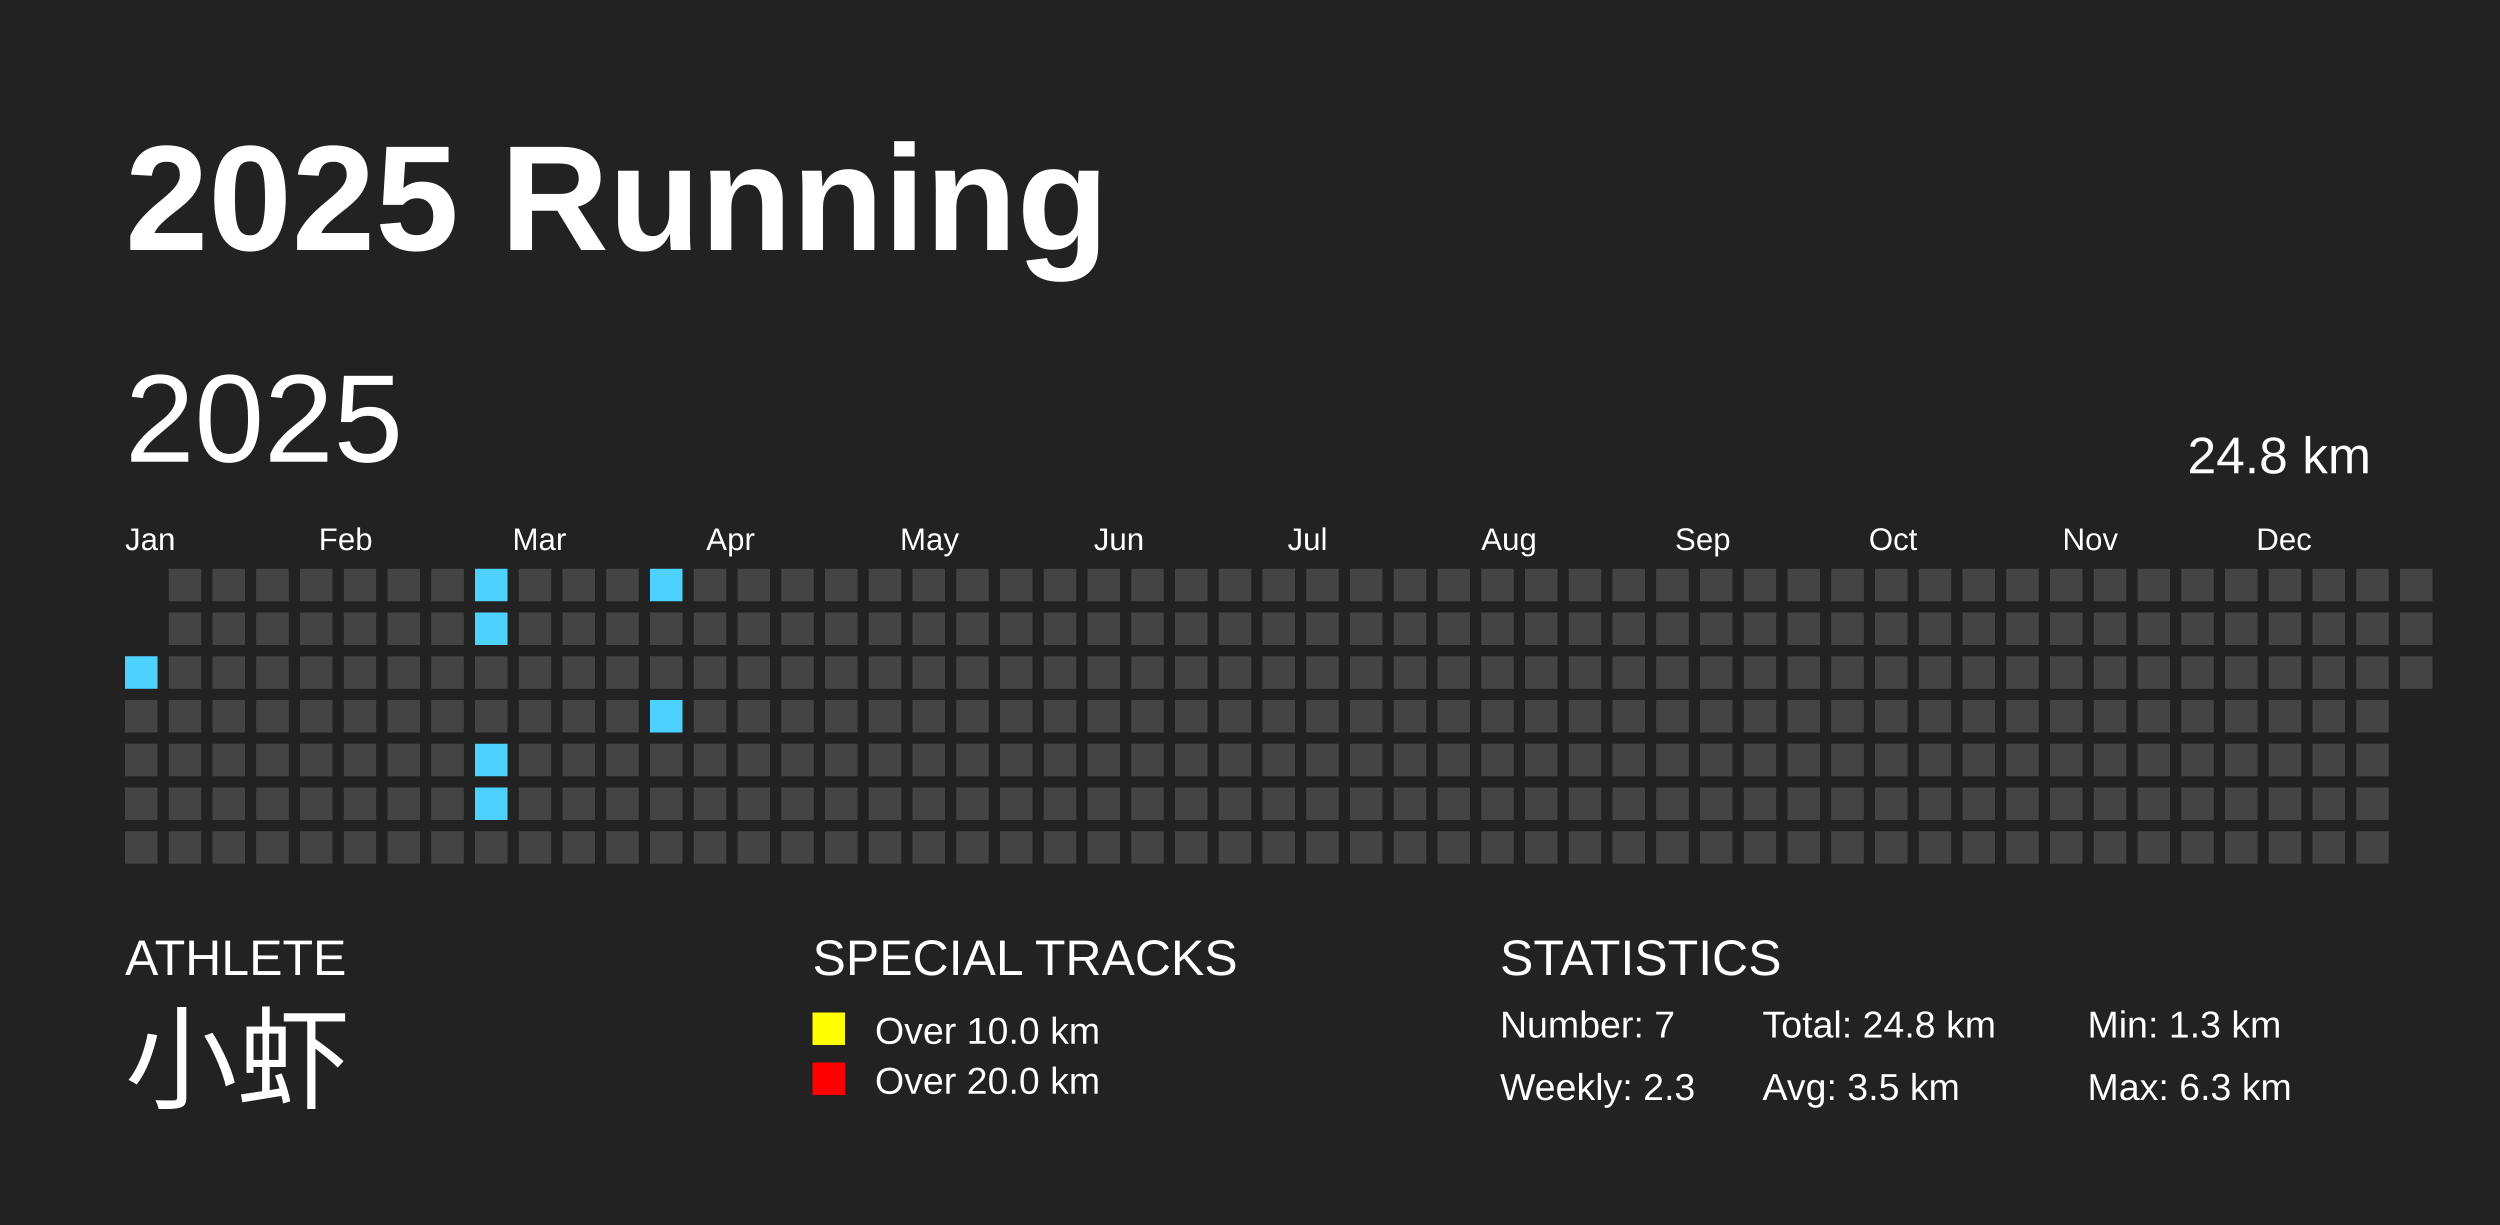
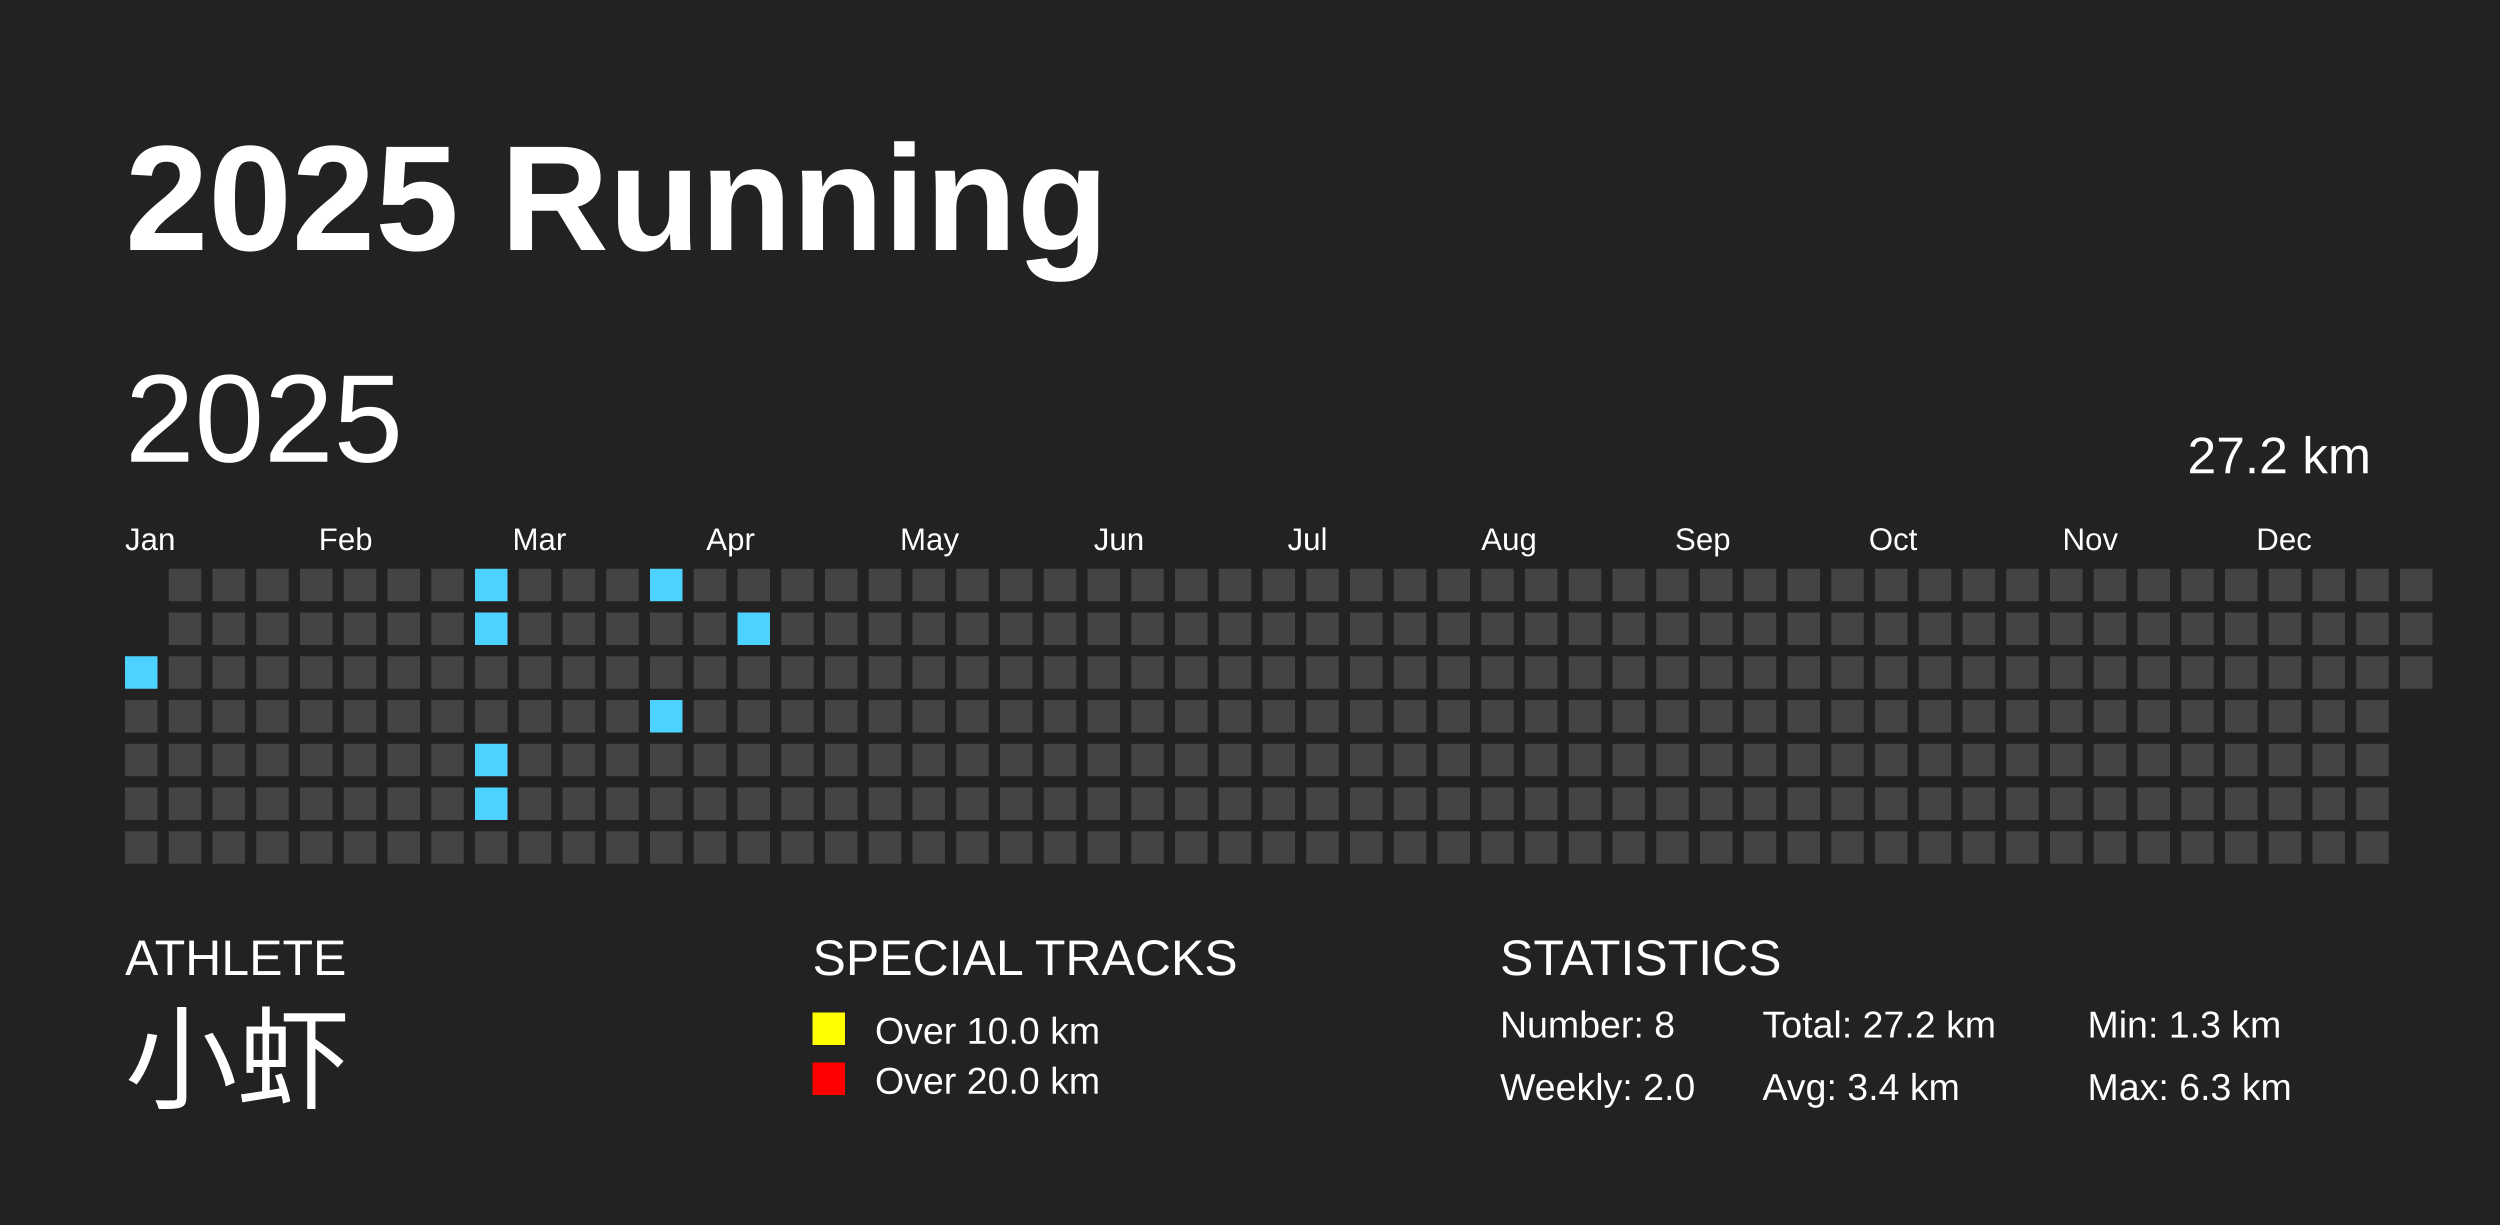
<svg xmlns="http://www.w3.org/2000/svg" baseProfile="full" height="98mm" version="1.1" viewBox="0,0,200,98" width="200mm">
  <defs />
  <rect fill="#222222" height="98" width="200" x="0" y="0" />
  <text fill="#FFFFFF" style="font-size:12px; font-family:Arial; font-weight:bold;" x="10" y="20">2025 Running</text>
  <text fill="#FFFFFF" style="font-size:4px; font-family:Arial" x="10" y="78">ATHLETE</text>
  <text fill="#FFFFFF" style="font-size:9px; font-family:Arial" x="10" y="88">小虾</text>
  <text fill="#FFFFFF" style="font-size:4px; font-family:Arial" x="65" y="78">SPECIAL TRACKS</text>
  <rect fill="yellow" height="2.6" width="2.6" x="65" y="81" />
  <text fill="#FFFFFF" style="font-size:3px; font-family:Arial" x="70" y="83.5">Over 10.0 km</text>
  <rect fill="red" height="2.6" width="2.6" x="65" y="85" />
  <text fill="#FFFFFF" style="font-size:3px; font-family:Arial" x="70" y="87.5">Over 20.0 km</text>
  <text fill="#FFFFFF" style="font-size:4px; font-family:Arial" x="120" y="78">STATISTICS</text>
-   <text fill="#FFFFFF" style="font-size:3px; font-family:Arial" x="120" y="83">Number: 7</text>
-   <text fill="#FFFFFF" style="font-size:3px; font-family:Arial" x="120" y="88">Weekly: 2.3</text>
-   <text fill="#FFFFFF" style="font-size:3px; font-family:Arial" x="141" y="83">Total: 24.8 km</text>
-   <text fill="#FFFFFF" style="font-size:3px; font-family:Arial" x="141" y="88">Avg: 3.5 km</text>
+   <text fill="#FFFFFF" style="font-size:3px; font-family:Arial" x="120" y="83">Number: 8</text>
+   <text fill="#FFFFFF" style="font-size:3px; font-family:Arial" x="120" y="88">Weekly: 2.0</text>
+   <text fill="#FFFFFF" style="font-size:3px; font-family:Arial" x="141" y="83">Total: 27.2 km</text>
+   <text fill="#FFFFFF" style="font-size:3px; font-family:Arial" x="141" y="88">Avg: 3.4 km</text>
  <text fill="#FFFFFF" style="font-size:3px; font-family:Arial" x="167" y="83">Min: 1.3 km</text>
  <text fill="#FFFFFF" style="font-size:3px; font-family:Arial" x="167" y="88">Max: 6.3 km</text>
  <text dominant-baseline="hanging" fill="#FFFFFF" style="font-size:10.0px; font-family:Arial;" x="10" y="30">2025</text>
-   <text dominant-baseline="hanging" fill="#FFFFFF" style="font-size:4.125px; font-family:Arial;" x="175" y="35">24.8 km</text>
+   <text dominant-baseline="hanging" fill="#FFFFFF" style="font-size:4.125px; font-family:Arial;" x="175" y="35">27.2 km</text>
  <text fill="#FFFFFF" style="font-size:2.5px; font-family:Arial" x="10.0" y="44">Jan</text>
  <text fill="#FFFFFF" style="font-size:2.5px; font-family:Arial" x="25.5" y="44">Feb</text>
  <text fill="#FFFFFF" style="font-size:2.5px; font-family:Arial" x="41.0" y="44">Mar</text>
  <text fill="#FFFFFF" style="font-size:2.5px; font-family:Arial" x="56.5" y="44">Apr</text>
  <text fill="#FFFFFF" style="font-size:2.5px; font-family:Arial" x="72.0" y="44">May</text>
  <text fill="#FFFFFF" style="font-size:2.5px; font-family:Arial" x="87.5" y="44">Jun</text>
  <text fill="#FFFFFF" style="font-size:2.5px; font-family:Arial" x="103.0" y="44">Jul</text>
  <text fill="#FFFFFF" style="font-size:2.5px; font-family:Arial" x="118.5" y="44">Aug</text>
  <text fill="#FFFFFF" style="font-size:2.5px; font-family:Arial" x="134.0" y="44">Sep</text>
  <text fill="#FFFFFF" style="font-size:2.5px; font-family:Arial" x="149.5" y="44">Oct</text>
  <text fill="#FFFFFF" style="font-size:2.5px; font-family:Arial" x="165.0" y="44">Nov</text>
  <text fill="#FFFFFF" style="font-size:2.5px; font-family:Arial" x="180.5" y="44">Dec</text>
  <rect fill="#4DD2FF" height="2.6" width="2.6" x="10.0" y="52.5" />
  <rect fill="#444444" height="2.6" width="2.6" x="10.0" y="56.0" />
  <rect fill="#444444" height="2.6" width="2.6" x="10.0" y="59.5" />
  <rect fill="#444444" height="2.6" width="2.6" x="10.0" y="63.0" />
  <rect fill="#444444" height="2.6" width="2.6" x="10.0" y="66.5" />
  <rect fill="#444444" height="2.6" width="2.6" x="13.5" y="45.5" />
  <rect fill="#444444" height="2.6" width="2.6" x="13.5" y="49.0" />
  <rect fill="#444444" height="2.6" width="2.6" x="13.5" y="52.5" />
  <rect fill="#444444" height="2.6" width="2.6" x="13.5" y="56.0" />
  <rect fill="#444444" height="2.6" width="2.6" x="13.5" y="59.5" />
  <rect fill="#444444" height="2.6" width="2.6" x="13.5" y="63.0" />
  <rect fill="#444444" height="2.6" width="2.6" x="13.5" y="66.5" />
  <rect fill="#444444" height="2.6" width="2.6" x="17.0" y="45.5" />
  <rect fill="#444444" height="2.6" width="2.6" x="17.0" y="49.0" />
  <rect fill="#444444" height="2.6" width="2.6" x="17.0" y="52.5" />
  <rect fill="#444444" height="2.6" width="2.6" x="17.0" y="56.0" />
  <rect fill="#444444" height="2.6" width="2.6" x="17.0" y="59.5" />
  <rect fill="#444444" height="2.6" width="2.6" x="17.0" y="63.0" />
  <rect fill="#444444" height="2.6" width="2.6" x="17.0" y="66.5" />
  <rect fill="#444444" height="2.6" width="2.6" x="20.5" y="45.5" />
  <rect fill="#444444" height="2.6" width="2.6" x="20.5" y="49.0" />
  <rect fill="#444444" height="2.6" width="2.6" x="20.5" y="52.5" />
  <rect fill="#444444" height="2.6" width="2.6" x="20.5" y="56.0" />
  <rect fill="#444444" height="2.6" width="2.6" x="20.5" y="59.5" />
  <rect fill="#444444" height="2.6" width="2.6" x="20.5" y="63.0" />
  <rect fill="#444444" height="2.6" width="2.6" x="20.5" y="66.5" />
  <rect fill="#444444" height="2.6" width="2.6" x="24.0" y="45.5" />
  <rect fill="#444444" height="2.6" width="2.6" x="24.0" y="49.0" />
  <rect fill="#444444" height="2.6" width="2.6" x="24.0" y="52.5" />
  <rect fill="#444444" height="2.6" width="2.6" x="24.0" y="56.0" />
  <rect fill="#444444" height="2.6" width="2.6" x="24.0" y="59.5" />
  <rect fill="#444444" height="2.6" width="2.6" x="24.0" y="63.0" />
  <rect fill="#444444" height="2.6" width="2.6" x="24.0" y="66.5" />
  <rect fill="#444444" height="2.6" width="2.6" x="27.5" y="45.5" />
  <rect fill="#444444" height="2.6" width="2.6" x="27.5" y="49.0" />
  <rect fill="#444444" height="2.6" width="2.6" x="27.5" y="52.5" />
  <rect fill="#444444" height="2.6" width="2.6" x="27.5" y="56.0" />
  <rect fill="#444444" height="2.6" width="2.6" x="27.5" y="59.5" />
  <rect fill="#444444" height="2.6" width="2.6" x="27.5" y="63.0" />
  <rect fill="#444444" height="2.6" width="2.6" x="27.5" y="66.5" />
  <rect fill="#444444" height="2.6" width="2.6" x="31.0" y="45.5" />
  <rect fill="#444444" height="2.6" width="2.6" x="31.0" y="49.0" />
  <rect fill="#444444" height="2.6" width="2.6" x="31.0" y="52.5" />
  <rect fill="#444444" height="2.6" width="2.6" x="31.0" y="56.0" />
  <rect fill="#444444" height="2.6" width="2.6" x="31.0" y="59.5" />
  <rect fill="#444444" height="2.6" width="2.6" x="31.0" y="63.0" />
  <rect fill="#444444" height="2.6" width="2.6" x="31.0" y="66.5" />
  <rect fill="#444444" height="2.6" width="2.6" x="34.5" y="45.5" />
  <rect fill="#444444" height="2.6" width="2.6" x="34.5" y="49.0" />
  <rect fill="#444444" height="2.6" width="2.6" x="34.5" y="52.5" />
  <rect fill="#444444" height="2.6" width="2.6" x="34.5" y="56.0" />
  <rect fill="#444444" height="2.6" width="2.6" x="34.5" y="59.5" />
  <rect fill="#444444" height="2.6" width="2.6" x="34.5" y="63.0" />
  <rect fill="#444444" height="2.6" width="2.6" x="34.5" y="66.5" />
  <rect fill="#4DD2FF" height="2.6" width="2.6" x="38.0" y="45.5" />
  <rect fill="#4DD2FF" height="2.6" width="2.6" x="38.0" y="49.0" />
  <rect fill="#444444" height="2.6" width="2.6" x="38.0" y="52.5" />
  <rect fill="#444444" height="2.6" width="2.6" x="38.0" y="56.0" />
  <rect fill="#4DD2FF" height="2.6" width="2.6" x="38.0" y="59.5" />
  <rect fill="#4DD2FF" height="2.6" width="2.6" x="38.0" y="63.0" />
  <rect fill="#444444" height="2.6" width="2.6" x="38.0" y="66.5" />
  <rect fill="#444444" height="2.6" width="2.6" x="41.5" y="45.5" />
  <rect fill="#444444" height="2.6" width="2.6" x="41.5" y="49.0" />
  <rect fill="#444444" height="2.6" width="2.6" x="41.5" y="52.5" />
  <rect fill="#444444" height="2.6" width="2.6" x="41.5" y="56.0" />
  <rect fill="#444444" height="2.6" width="2.6" x="41.5" y="59.5" />
  <rect fill="#444444" height="2.6" width="2.6" x="41.5" y="63.0" />
  <rect fill="#444444" height="2.6" width="2.6" x="41.5" y="66.5" />
  <rect fill="#444444" height="2.6" width="2.6" x="45.0" y="45.5" />
  <rect fill="#444444" height="2.6" width="2.6" x="45.0" y="49.0" />
  <rect fill="#444444" height="2.6" width="2.6" x="45.0" y="52.5" />
  <rect fill="#444444" height="2.6" width="2.6" x="45.0" y="56.0" />
  <rect fill="#444444" height="2.6" width="2.6" x="45.0" y="59.5" />
  <rect fill="#444444" height="2.6" width="2.6" x="45.0" y="63.0" />
  <rect fill="#444444" height="2.6" width="2.6" x="45.0" y="66.5" />
  <rect fill="#444444" height="2.6" width="2.6" x="48.5" y="45.5" />
  <rect fill="#444444" height="2.6" width="2.6" x="48.5" y="49.0" />
  <rect fill="#444444" height="2.6" width="2.6" x="48.5" y="52.5" />
  <rect fill="#444444" height="2.6" width="2.6" x="48.5" y="56.0" />
  <rect fill="#444444" height="2.6" width="2.6" x="48.5" y="59.5" />
  <rect fill="#444444" height="2.6" width="2.6" x="48.5" y="63.0" />
  <rect fill="#444444" height="2.6" width="2.6" x="48.5" y="66.5" />
  <rect fill="#4DD2FF" height="2.6" width="2.6" x="52.0" y="45.5" />
  <rect fill="#444444" height="2.6" width="2.6" x="52.0" y="49.0" />
  <rect fill="#444444" height="2.6" width="2.6" x="52.0" y="52.5" />
  <rect fill="#4DD2FF" height="2.6" width="2.6" x="52.0" y="56.0" />
  <rect fill="#444444" height="2.6" width="2.6" x="52.0" y="59.5" />
  <rect fill="#444444" height="2.6" width="2.6" x="52.0" y="63.0" />
  <rect fill="#444444" height="2.6" width="2.6" x="52.0" y="66.5" />
  <rect fill="#444444" height="2.6" width="2.6" x="55.5" y="45.5" />
  <rect fill="#444444" height="2.6" width="2.6" x="55.5" y="49.0" />
  <rect fill="#444444" height="2.6" width="2.6" x="55.5" y="52.5" />
  <rect fill="#444444" height="2.6" width="2.6" x="55.5" y="56.0" />
  <rect fill="#444444" height="2.6" width="2.6" x="55.5" y="59.5" />
  <rect fill="#444444" height="2.6" width="2.6" x="55.5" y="63.0" />
  <rect fill="#444444" height="2.6" width="2.6" x="55.5" y="66.5" />
  <rect fill="#444444" height="2.6" width="2.6" x="59.0" y="45.5" />
-   <rect fill="#444444" height="2.6" width="2.6" x="59.0" y="49.0" />
+   <rect fill="#4DD2FF" height="2.6" width="2.6" x="59.0" y="49.0" />
  <rect fill="#444444" height="2.6" width="2.6" x="59.0" y="52.5" />
  <rect fill="#444444" height="2.6" width="2.6" x="59.0" y="56.0" />
  <rect fill="#444444" height="2.6" width="2.6" x="59.0" y="59.5" />
  <rect fill="#444444" height="2.6" width="2.6" x="59.0" y="63.0" />
  <rect fill="#444444" height="2.6" width="2.6" x="59.0" y="66.5" />
  <rect fill="#444444" height="2.6" width="2.6" x="62.5" y="45.5" />
  <rect fill="#444444" height="2.6" width="2.6" x="62.5" y="49.0" />
  <rect fill="#444444" height="2.6" width="2.6" x="62.5" y="52.5" />
  <rect fill="#444444" height="2.6" width="2.6" x="62.5" y="56.0" />
  <rect fill="#444444" height="2.6" width="2.6" x="62.5" y="59.5" />
  <rect fill="#444444" height="2.6" width="2.6" x="62.5" y="63.0" />
  <rect fill="#444444" height="2.6" width="2.6" x="62.5" y="66.5" />
  <rect fill="#444444" height="2.6" width="2.6" x="66.0" y="45.5" />
  <rect fill="#444444" height="2.6" width="2.6" x="66.0" y="49.0" />
  <rect fill="#444444" height="2.6" width="2.6" x="66.0" y="52.5" />
  <rect fill="#444444" height="2.6" width="2.6" x="66.0" y="56.0" />
  <rect fill="#444444" height="2.6" width="2.6" x="66.0" y="59.5" />
  <rect fill="#444444" height="2.6" width="2.6" x="66.0" y="63.0" />
  <rect fill="#444444" height="2.6" width="2.6" x="66.0" y="66.5" />
  <rect fill="#444444" height="2.6" width="2.6" x="69.5" y="45.5" />
  <rect fill="#444444" height="2.6" width="2.6" x="69.5" y="49.0" />
  <rect fill="#444444" height="2.6" width="2.6" x="69.5" y="52.5" />
  <rect fill="#444444" height="2.6" width="2.6" x="69.5" y="56.0" />
  <rect fill="#444444" height="2.6" width="2.6" x="69.5" y="59.5" />
  <rect fill="#444444" height="2.6" width="2.6" x="69.5" y="63.0" />
  <rect fill="#444444" height="2.6" width="2.6" x="69.5" y="66.5" />
  <rect fill="#444444" height="2.6" width="2.6" x="73.0" y="45.5" />
  <rect fill="#444444" height="2.6" width="2.6" x="73.0" y="49.0" />
  <rect fill="#444444" height="2.6" width="2.6" x="73.0" y="52.5" />
  <rect fill="#444444" height="2.6" width="2.6" x="73.0" y="56.0" />
  <rect fill="#444444" height="2.6" width="2.6" x="73.0" y="59.5" />
  <rect fill="#444444" height="2.6" width="2.6" x="73.0" y="63.0" />
  <rect fill="#444444" height="2.6" width="2.6" x="73.0" y="66.5" />
  <rect fill="#444444" height="2.6" width="2.6" x="76.5" y="45.5" />
  <rect fill="#444444" height="2.6" width="2.6" x="76.5" y="49.0" />
  <rect fill="#444444" height="2.6" width="2.6" x="76.5" y="52.5" />
  <rect fill="#444444" height="2.6" width="2.6" x="76.5" y="56.0" />
  <rect fill="#444444" height="2.6" width="2.6" x="76.5" y="59.5" />
  <rect fill="#444444" height="2.6" width="2.6" x="76.5" y="63.0" />
  <rect fill="#444444" height="2.6" width="2.6" x="76.5" y="66.5" />
  <rect fill="#444444" height="2.6" width="2.6" x="80.0" y="45.5" />
  <rect fill="#444444" height="2.6" width="2.6" x="80.0" y="49.0" />
  <rect fill="#444444" height="2.6" width="2.6" x="80.0" y="52.5" />
  <rect fill="#444444" height="2.6" width="2.6" x="80.0" y="56.0" />
  <rect fill="#444444" height="2.6" width="2.6" x="80.0" y="59.5" />
  <rect fill="#444444" height="2.6" width="2.6" x="80.0" y="63.0" />
  <rect fill="#444444" height="2.6" width="2.6" x="80.0" y="66.5" />
  <rect fill="#444444" height="2.6" width="2.6" x="83.5" y="45.5" />
  <rect fill="#444444" height="2.6" width="2.6" x="83.5" y="49.0" />
  <rect fill="#444444" height="2.6" width="2.6" x="83.5" y="52.5" />
  <rect fill="#444444" height="2.6" width="2.6" x="83.5" y="56.0" />
  <rect fill="#444444" height="2.6" width="2.6" x="83.5" y="59.5" />
  <rect fill="#444444" height="2.6" width="2.6" x="83.5" y="63.0" />
  <rect fill="#444444" height="2.6" width="2.6" x="83.5" y="66.5" />
  <rect fill="#444444" height="2.6" width="2.6" x="87.0" y="45.5" />
  <rect fill="#444444" height="2.6" width="2.6" x="87.0" y="49.0" />
  <rect fill="#444444" height="2.6" width="2.6" x="87.0" y="52.5" />
  <rect fill="#444444" height="2.6" width="2.6" x="87.0" y="56.0" />
  <rect fill="#444444" height="2.6" width="2.6" x="87.0" y="59.5" />
  <rect fill="#444444" height="2.6" width="2.6" x="87.0" y="63.0" />
  <rect fill="#444444" height="2.6" width="2.6" x="87.0" y="66.5" />
  <rect fill="#444444" height="2.6" width="2.6" x="90.5" y="45.5" />
  <rect fill="#444444" height="2.6" width="2.6" x="90.5" y="49.0" />
  <rect fill="#444444" height="2.6" width="2.6" x="90.5" y="52.5" />
  <rect fill="#444444" height="2.6" width="2.6" x="90.5" y="56.0" />
  <rect fill="#444444" height="2.6" width="2.6" x="90.5" y="59.5" />
  <rect fill="#444444" height="2.6" width="2.6" x="90.5" y="63.0" />
  <rect fill="#444444" height="2.6" width="2.6" x="90.5" y="66.5" />
  <rect fill="#444444" height="2.6" width="2.6" x="94.0" y="45.5" />
  <rect fill="#444444" height="2.6" width="2.6" x="94.0" y="49.0" />
  <rect fill="#444444" height="2.6" width="2.6" x="94.0" y="52.5" />
  <rect fill="#444444" height="2.6" width="2.6" x="94.0" y="56.0" />
  <rect fill="#444444" height="2.6" width="2.6" x="94.0" y="59.5" />
  <rect fill="#444444" height="2.6" width="2.6" x="94.0" y="63.0" />
  <rect fill="#444444" height="2.6" width="2.6" x="94.0" y="66.5" />
  <rect fill="#444444" height="2.6" width="2.6" x="97.5" y="45.5" />
  <rect fill="#444444" height="2.6" width="2.6" x="97.5" y="49.0" />
  <rect fill="#444444" height="2.6" width="2.6" x="97.5" y="52.5" />
  <rect fill="#444444" height="2.6" width="2.6" x="97.5" y="56.0" />
  <rect fill="#444444" height="2.6" width="2.6" x="97.5" y="59.5" />
  <rect fill="#444444" height="2.6" width="2.6" x="97.5" y="63.0" />
  <rect fill="#444444" height="2.6" width="2.6" x="97.5" y="66.5" />
  <rect fill="#444444" height="2.6" width="2.6" x="101.0" y="45.5" />
  <rect fill="#444444" height="2.6" width="2.6" x="101.0" y="49.0" />
  <rect fill="#444444" height="2.6" width="2.6" x="101.0" y="52.5" />
  <rect fill="#444444" height="2.6" width="2.6" x="101.0" y="56.0" />
  <rect fill="#444444" height="2.6" width="2.6" x="101.0" y="59.5" />
  <rect fill="#444444" height="2.6" width="2.6" x="101.0" y="63.0" />
  <rect fill="#444444" height="2.6" width="2.6" x="101.0" y="66.5" />
  <rect fill="#444444" height="2.6" width="2.6" x="104.5" y="45.5" />
  <rect fill="#444444" height="2.6" width="2.6" x="104.5" y="49.0" />
  <rect fill="#444444" height="2.6" width="2.6" x="104.5" y="52.5" />
  <rect fill="#444444" height="2.6" width="2.6" x="104.5" y="56.0" />
  <rect fill="#444444" height="2.6" width="2.6" x="104.5" y="59.5" />
  <rect fill="#444444" height="2.6" width="2.6" x="104.5" y="63.0" />
  <rect fill="#444444" height="2.6" width="2.6" x="104.5" y="66.5" />
  <rect fill="#444444" height="2.6" width="2.6" x="108.0" y="45.5" />
  <rect fill="#444444" height="2.6" width="2.6" x="108.0" y="49.0" />
  <rect fill="#444444" height="2.6" width="2.6" x="108.0" y="52.5" />
  <rect fill="#444444" height="2.6" width="2.6" x="108.0" y="56.0" />
  <rect fill="#444444" height="2.6" width="2.6" x="108.0" y="59.5" />
  <rect fill="#444444" height="2.6" width="2.6" x="108.0" y="63.0" />
  <rect fill="#444444" height="2.6" width="2.6" x="108.0" y="66.5" />
  <rect fill="#444444" height="2.6" width="2.6" x="111.5" y="45.5" />
  <rect fill="#444444" height="2.6" width="2.6" x="111.5" y="49.0" />
  <rect fill="#444444" height="2.6" width="2.6" x="111.5" y="52.5" />
  <rect fill="#444444" height="2.6" width="2.6" x="111.5" y="56.0" />
  <rect fill="#444444" height="2.6" width="2.6" x="111.5" y="59.5" />
  <rect fill="#444444" height="2.6" width="2.6" x="111.5" y="63.0" />
  <rect fill="#444444" height="2.6" width="2.6" x="111.5" y="66.5" />
  <rect fill="#444444" height="2.6" width="2.6" x="115.0" y="45.5" />
  <rect fill="#444444" height="2.6" width="2.6" x="115.0" y="49.0" />
  <rect fill="#444444" height="2.6" width="2.6" x="115.0" y="52.5" />
  <rect fill="#444444" height="2.6" width="2.6" x="115.0" y="56.0" />
  <rect fill="#444444" height="2.6" width="2.6" x="115.0" y="59.5" />
  <rect fill="#444444" height="2.6" width="2.6" x="115.0" y="63.0" />
  <rect fill="#444444" height="2.6" width="2.6" x="115.0" y="66.5" />
  <rect fill="#444444" height="2.6" width="2.6" x="118.5" y="45.5" />
  <rect fill="#444444" height="2.6" width="2.6" x="118.5" y="49.0" />
  <rect fill="#444444" height="2.6" width="2.6" x="118.5" y="52.5" />
  <rect fill="#444444" height="2.6" width="2.6" x="118.5" y="56.0" />
  <rect fill="#444444" height="2.6" width="2.6" x="118.5" y="59.5" />
  <rect fill="#444444" height="2.6" width="2.6" x="118.5" y="63.0" />
  <rect fill="#444444" height="2.6" width="2.6" x="118.5" y="66.5" />
  <rect fill="#444444" height="2.6" width="2.6" x="122.0" y="45.5" />
  <rect fill="#444444" height="2.6" width="2.6" x="122.0" y="49.0" />
  <rect fill="#444444" height="2.6" width="2.6" x="122.0" y="52.5" />
  <rect fill="#444444" height="2.6" width="2.6" x="122.0" y="56.0" />
  <rect fill="#444444" height="2.6" width="2.6" x="122.0" y="59.5" />
  <rect fill="#444444" height="2.6" width="2.6" x="122.0" y="63.0" />
  <rect fill="#444444" height="2.6" width="2.6" x="122.0" y="66.5" />
  <rect fill="#444444" height="2.6" width="2.6" x="125.5" y="45.5" />
  <rect fill="#444444" height="2.6" width="2.6" x="125.5" y="49.0" />
  <rect fill="#444444" height="2.6" width="2.6" x="125.5" y="52.5" />
  <rect fill="#444444" height="2.6" width="2.6" x="125.5" y="56.0" />
  <rect fill="#444444" height="2.6" width="2.6" x="125.5" y="59.5" />
  <rect fill="#444444" height="2.6" width="2.6" x="125.5" y="63.0" />
  <rect fill="#444444" height="2.6" width="2.6" x="125.5" y="66.5" />
  <rect fill="#444444" height="2.6" width="2.6" x="129.0" y="45.5" />
  <rect fill="#444444" height="2.6" width="2.6" x="129.0" y="49.0" />
  <rect fill="#444444" height="2.6" width="2.6" x="129.0" y="52.5" />
  <rect fill="#444444" height="2.6" width="2.6" x="129.0" y="56.0" />
  <rect fill="#444444" height="2.6" width="2.6" x="129.0" y="59.5" />
  <rect fill="#444444" height="2.6" width="2.6" x="129.0" y="63.0" />
  <rect fill="#444444" height="2.6" width="2.6" x="129.0" y="66.5" />
  <rect fill="#444444" height="2.6" width="2.6" x="132.5" y="45.5" />
  <rect fill="#444444" height="2.6" width="2.6" x="132.5" y="49.0" />
  <rect fill="#444444" height="2.6" width="2.6" x="132.5" y="52.5" />
  <rect fill="#444444" height="2.6" width="2.6" x="132.5" y="56.0" />
  <rect fill="#444444" height="2.6" width="2.6" x="132.5" y="59.5" />
  <rect fill="#444444" height="2.6" width="2.6" x="132.5" y="63.0" />
  <rect fill="#444444" height="2.6" width="2.6" x="132.5" y="66.5" />
  <rect fill="#444444" height="2.6" width="2.6" x="136.0" y="45.5" />
  <rect fill="#444444" height="2.6" width="2.6" x="136.0" y="49.0" />
  <rect fill="#444444" height="2.6" width="2.6" x="136.0" y="52.5" />
  <rect fill="#444444" height="2.6" width="2.6" x="136.0" y="56.0" />
  <rect fill="#444444" height="2.6" width="2.6" x="136.0" y="59.5" />
  <rect fill="#444444" height="2.6" width="2.6" x="136.0" y="63.0" />
  <rect fill="#444444" height="2.6" width="2.6" x="136.0" y="66.5" />
  <rect fill="#444444" height="2.6" width="2.6" x="139.5" y="45.5" />
  <rect fill="#444444" height="2.6" width="2.6" x="139.5" y="49.0" />
  <rect fill="#444444" height="2.6" width="2.6" x="139.5" y="52.5" />
  <rect fill="#444444" height="2.6" width="2.6" x="139.5" y="56.0" />
  <rect fill="#444444" height="2.6" width="2.6" x="139.5" y="59.5" />
  <rect fill="#444444" height="2.6" width="2.6" x="139.5" y="63.0" />
  <rect fill="#444444" height="2.6" width="2.6" x="139.5" y="66.5" />
  <rect fill="#444444" height="2.6" width="2.6" x="143.0" y="45.5" />
  <rect fill="#444444" height="2.6" width="2.6" x="143.0" y="49.0" />
  <rect fill="#444444" height="2.6" width="2.6" x="143.0" y="52.5" />
  <rect fill="#444444" height="2.6" width="2.6" x="143.0" y="56.0" />
  <rect fill="#444444" height="2.6" width="2.6" x="143.0" y="59.5" />
  <rect fill="#444444" height="2.6" width="2.6" x="143.0" y="63.0" />
  <rect fill="#444444" height="2.6" width="2.6" x="143.0" y="66.5" />
  <rect fill="#444444" height="2.6" width="2.6" x="146.5" y="45.5" />
  <rect fill="#444444" height="2.6" width="2.6" x="146.5" y="49.0" />
  <rect fill="#444444" height="2.6" width="2.6" x="146.5" y="52.5" />
  <rect fill="#444444" height="2.6" width="2.6" x="146.5" y="56.0" />
  <rect fill="#444444" height="2.6" width="2.6" x="146.5" y="59.5" />
  <rect fill="#444444" height="2.6" width="2.6" x="146.5" y="63.0" />
  <rect fill="#444444" height="2.6" width="2.6" x="146.5" y="66.5" />
  <rect fill="#444444" height="2.6" width="2.6" x="150.0" y="45.5" />
  <rect fill="#444444" height="2.6" width="2.6" x="150.0" y="49.0" />
  <rect fill="#444444" height="2.6" width="2.6" x="150.0" y="52.5" />
  <rect fill="#444444" height="2.6" width="2.6" x="150.0" y="56.0" />
  <rect fill="#444444" height="2.6" width="2.6" x="150.0" y="59.5" />
  <rect fill="#444444" height="2.6" width="2.6" x="150.0" y="63.0" />
  <rect fill="#444444" height="2.6" width="2.6" x="150.0" y="66.5" />
  <rect fill="#444444" height="2.6" width="2.6" x="153.5" y="45.5" />
  <rect fill="#444444" height="2.6" width="2.6" x="153.5" y="49.0" />
  <rect fill="#444444" height="2.6" width="2.6" x="153.5" y="52.5" />
  <rect fill="#444444" height="2.6" width="2.6" x="153.5" y="56.0" />
  <rect fill="#444444" height="2.6" width="2.6" x="153.5" y="59.5" />
  <rect fill="#444444" height="2.6" width="2.6" x="153.5" y="63.0" />
  <rect fill="#444444" height="2.6" width="2.6" x="153.5" y="66.5" />
  <rect fill="#444444" height="2.6" width="2.6" x="157.0" y="45.5" />
  <rect fill="#444444" height="2.6" width="2.6" x="157.0" y="49.0" />
  <rect fill="#444444" height="2.6" width="2.6" x="157.0" y="52.5" />
  <rect fill="#444444" height="2.6" width="2.6" x="157.0" y="56.0" />
  <rect fill="#444444" height="2.6" width="2.6" x="157.0" y="59.5" />
  <rect fill="#444444" height="2.6" width="2.6" x="157.0" y="63.0" />
  <rect fill="#444444" height="2.6" width="2.6" x="157.0" y="66.5" />
  <rect fill="#444444" height="2.6" width="2.6" x="160.5" y="45.5" />
  <rect fill="#444444" height="2.6" width="2.6" x="160.5" y="49.0" />
  <rect fill="#444444" height="2.6" width="2.6" x="160.5" y="52.5" />
  <rect fill="#444444" height="2.6" width="2.6" x="160.5" y="56.0" />
  <rect fill="#444444" height="2.6" width="2.6" x="160.5" y="59.5" />
  <rect fill="#444444" height="2.6" width="2.6" x="160.5" y="63.0" />
  <rect fill="#444444" height="2.6" width="2.6" x="160.5" y="66.5" />
  <rect fill="#444444" height="2.6" width="2.6" x="164.0" y="45.5" />
  <rect fill="#444444" height="2.6" width="2.6" x="164.0" y="49.0" />
  <rect fill="#444444" height="2.6" width="2.6" x="164.0" y="52.5" />
  <rect fill="#444444" height="2.6" width="2.6" x="164.0" y="56.0" />
  <rect fill="#444444" height="2.6" width="2.6" x="164.0" y="59.5" />
  <rect fill="#444444" height="2.6" width="2.6" x="164.0" y="63.0" />
  <rect fill="#444444" height="2.6" width="2.6" x="164.0" y="66.5" />
  <rect fill="#444444" height="2.6" width="2.6" x="167.5" y="45.5" />
  <rect fill="#444444" height="2.6" width="2.6" x="167.5" y="49.0" />
  <rect fill="#444444" height="2.6" width="2.6" x="167.5" y="52.5" />
  <rect fill="#444444" height="2.6" width="2.6" x="167.5" y="56.0" />
  <rect fill="#444444" height="2.6" width="2.6" x="167.5" y="59.5" />
  <rect fill="#444444" height="2.6" width="2.6" x="167.5" y="63.0" />
  <rect fill="#444444" height="2.6" width="2.6" x="167.5" y="66.5" />
  <rect fill="#444444" height="2.6" width="2.6" x="171.0" y="45.5" />
  <rect fill="#444444" height="2.6" width="2.6" x="171.0" y="49.0" />
  <rect fill="#444444" height="2.6" width="2.6" x="171.0" y="52.5" />
  <rect fill="#444444" height="2.6" width="2.6" x="171.0" y="56.0" />
  <rect fill="#444444" height="2.6" width="2.6" x="171.0" y="59.5" />
  <rect fill="#444444" height="2.6" width="2.6" x="171.0" y="63.0" />
  <rect fill="#444444" height="2.6" width="2.6" x="171.0" y="66.5" />
  <rect fill="#444444" height="2.6" width="2.6" x="174.5" y="45.5" />
  <rect fill="#444444" height="2.6" width="2.6" x="174.5" y="49.0" />
  <rect fill="#444444" height="2.6" width="2.6" x="174.5" y="52.5" />
  <rect fill="#444444" height="2.6" width="2.6" x="174.5" y="56.0" />
  <rect fill="#444444" height="2.6" width="2.6" x="174.5" y="59.5" />
  <rect fill="#444444" height="2.6" width="2.6" x="174.5" y="63.0" />
  <rect fill="#444444" height="2.6" width="2.6" x="174.5" y="66.5" />
  <rect fill="#444444" height="2.6" width="2.6" x="178.0" y="45.5" />
  <rect fill="#444444" height="2.6" width="2.6" x="178.0" y="49.0" />
  <rect fill="#444444" height="2.6" width="2.6" x="178.0" y="52.5" />
  <rect fill="#444444" height="2.6" width="2.6" x="178.0" y="56.0" />
  <rect fill="#444444" height="2.6" width="2.6" x="178.0" y="59.5" />
  <rect fill="#444444" height="2.6" width="2.6" x="178.0" y="63.0" />
  <rect fill="#444444" height="2.6" width="2.6" x="178.0" y="66.5" />
  <rect fill="#444444" height="2.6" width="2.6" x="181.5" y="45.5" />
  <rect fill="#444444" height="2.6" width="2.6" x="181.5" y="49.0" />
  <rect fill="#444444" height="2.6" width="2.6" x="181.5" y="52.5" />
  <rect fill="#444444" height="2.6" width="2.6" x="181.5" y="56.0" />
  <rect fill="#444444" height="2.6" width="2.6" x="181.5" y="59.5" />
  <rect fill="#444444" height="2.6" width="2.6" x="181.5" y="63.0" />
  <rect fill="#444444" height="2.6" width="2.6" x="181.5" y="66.5" />
  <rect fill="#444444" height="2.6" width="2.6" x="185.0" y="45.5" />
  <rect fill="#444444" height="2.6" width="2.6" x="185.0" y="49.0" />
  <rect fill="#444444" height="2.6" width="2.6" x="185.0" y="52.5" />
  <rect fill="#444444" height="2.6" width="2.6" x="185.0" y="56.0" />
  <rect fill="#444444" height="2.6" width="2.6" x="185.0" y="59.5" />
  <rect fill="#444444" height="2.6" width="2.6" x="185.0" y="63.0" />
  <rect fill="#444444" height="2.6" width="2.6" x="185.0" y="66.5" />
  <rect fill="#444444" height="2.6" width="2.6" x="188.5" y="45.5" />
  <rect fill="#444444" height="2.6" width="2.6" x="188.5" y="49.0" />
  <rect fill="#444444" height="2.6" width="2.6" x="188.5" y="52.5" />
  <rect fill="#444444" height="2.6" width="2.6" x="188.5" y="56.0" />
  <rect fill="#444444" height="2.6" width="2.6" x="188.5" y="59.5" />
  <rect fill="#444444" height="2.6" width="2.6" x="188.5" y="63.0" />
  <rect fill="#444444" height="2.6" width="2.6" x="188.5" y="66.5" />
  <rect fill="#444444" height="2.6" width="2.6" x="192.0" y="45.5" />
  <rect fill="#444444" height="2.6" width="2.6" x="192.0" y="49.0" />
  <rect fill="#444444" height="2.6" width="2.6" x="192.0" y="52.5" />
</svg>
